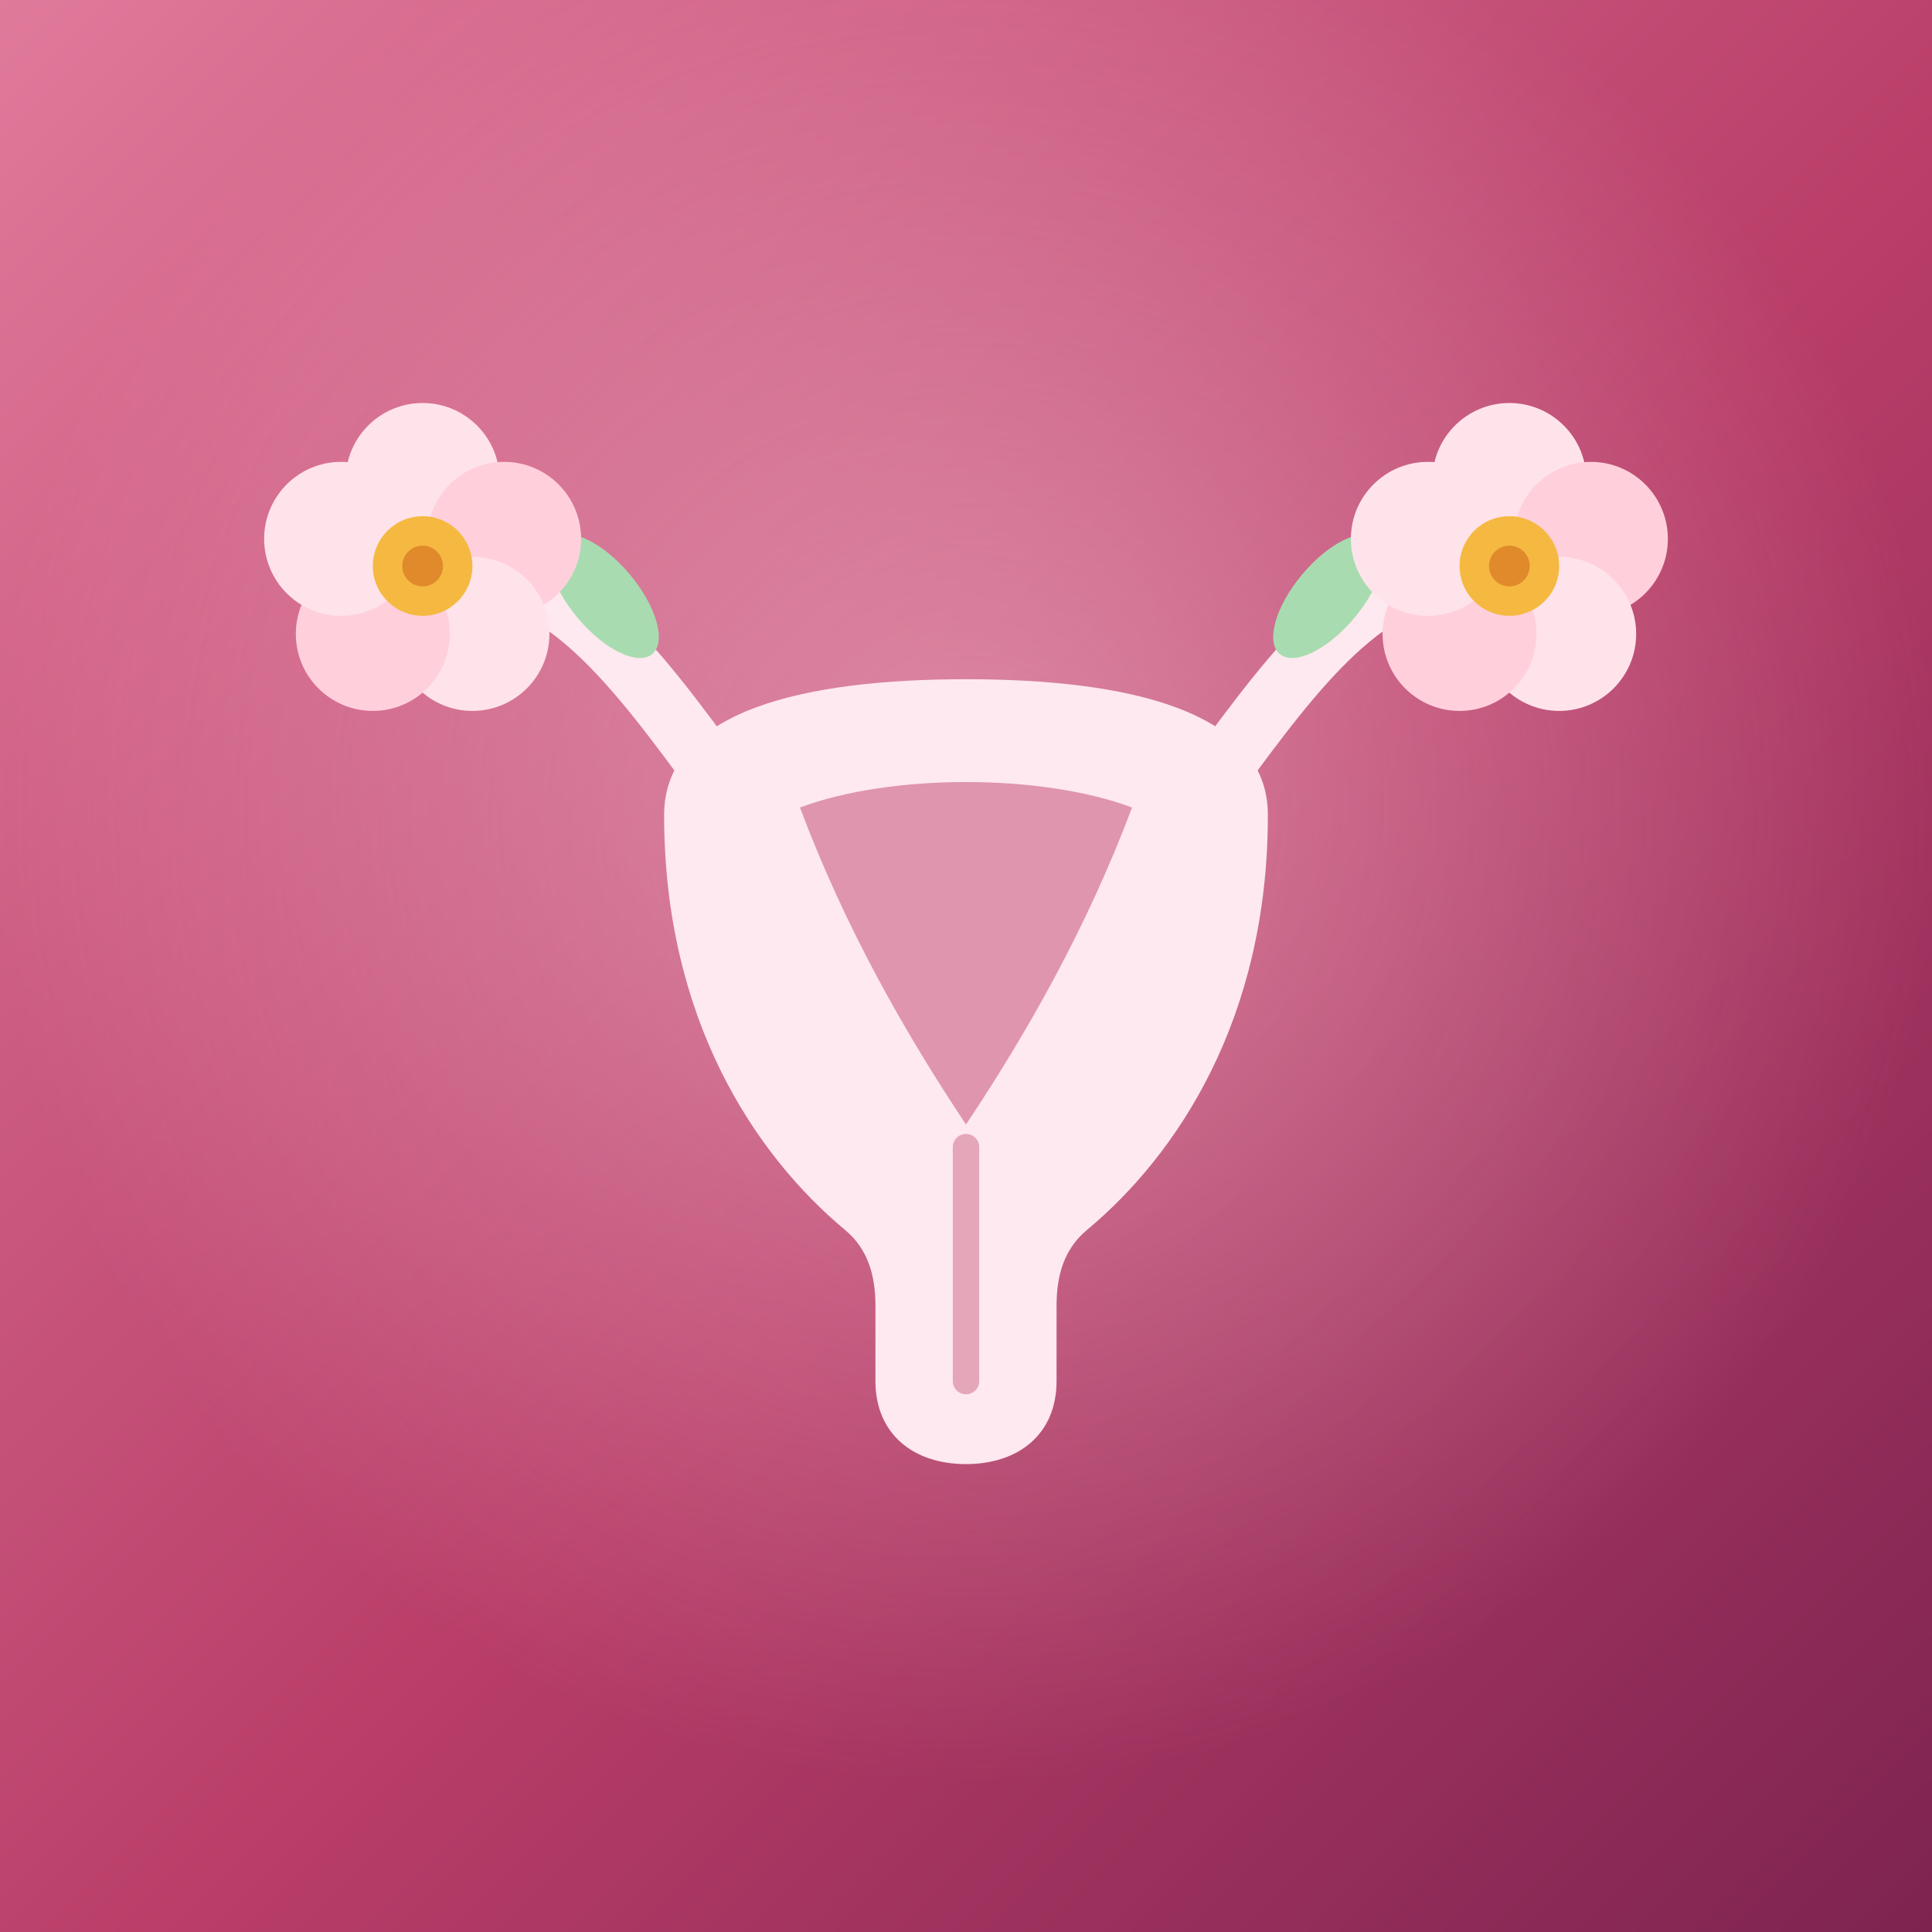
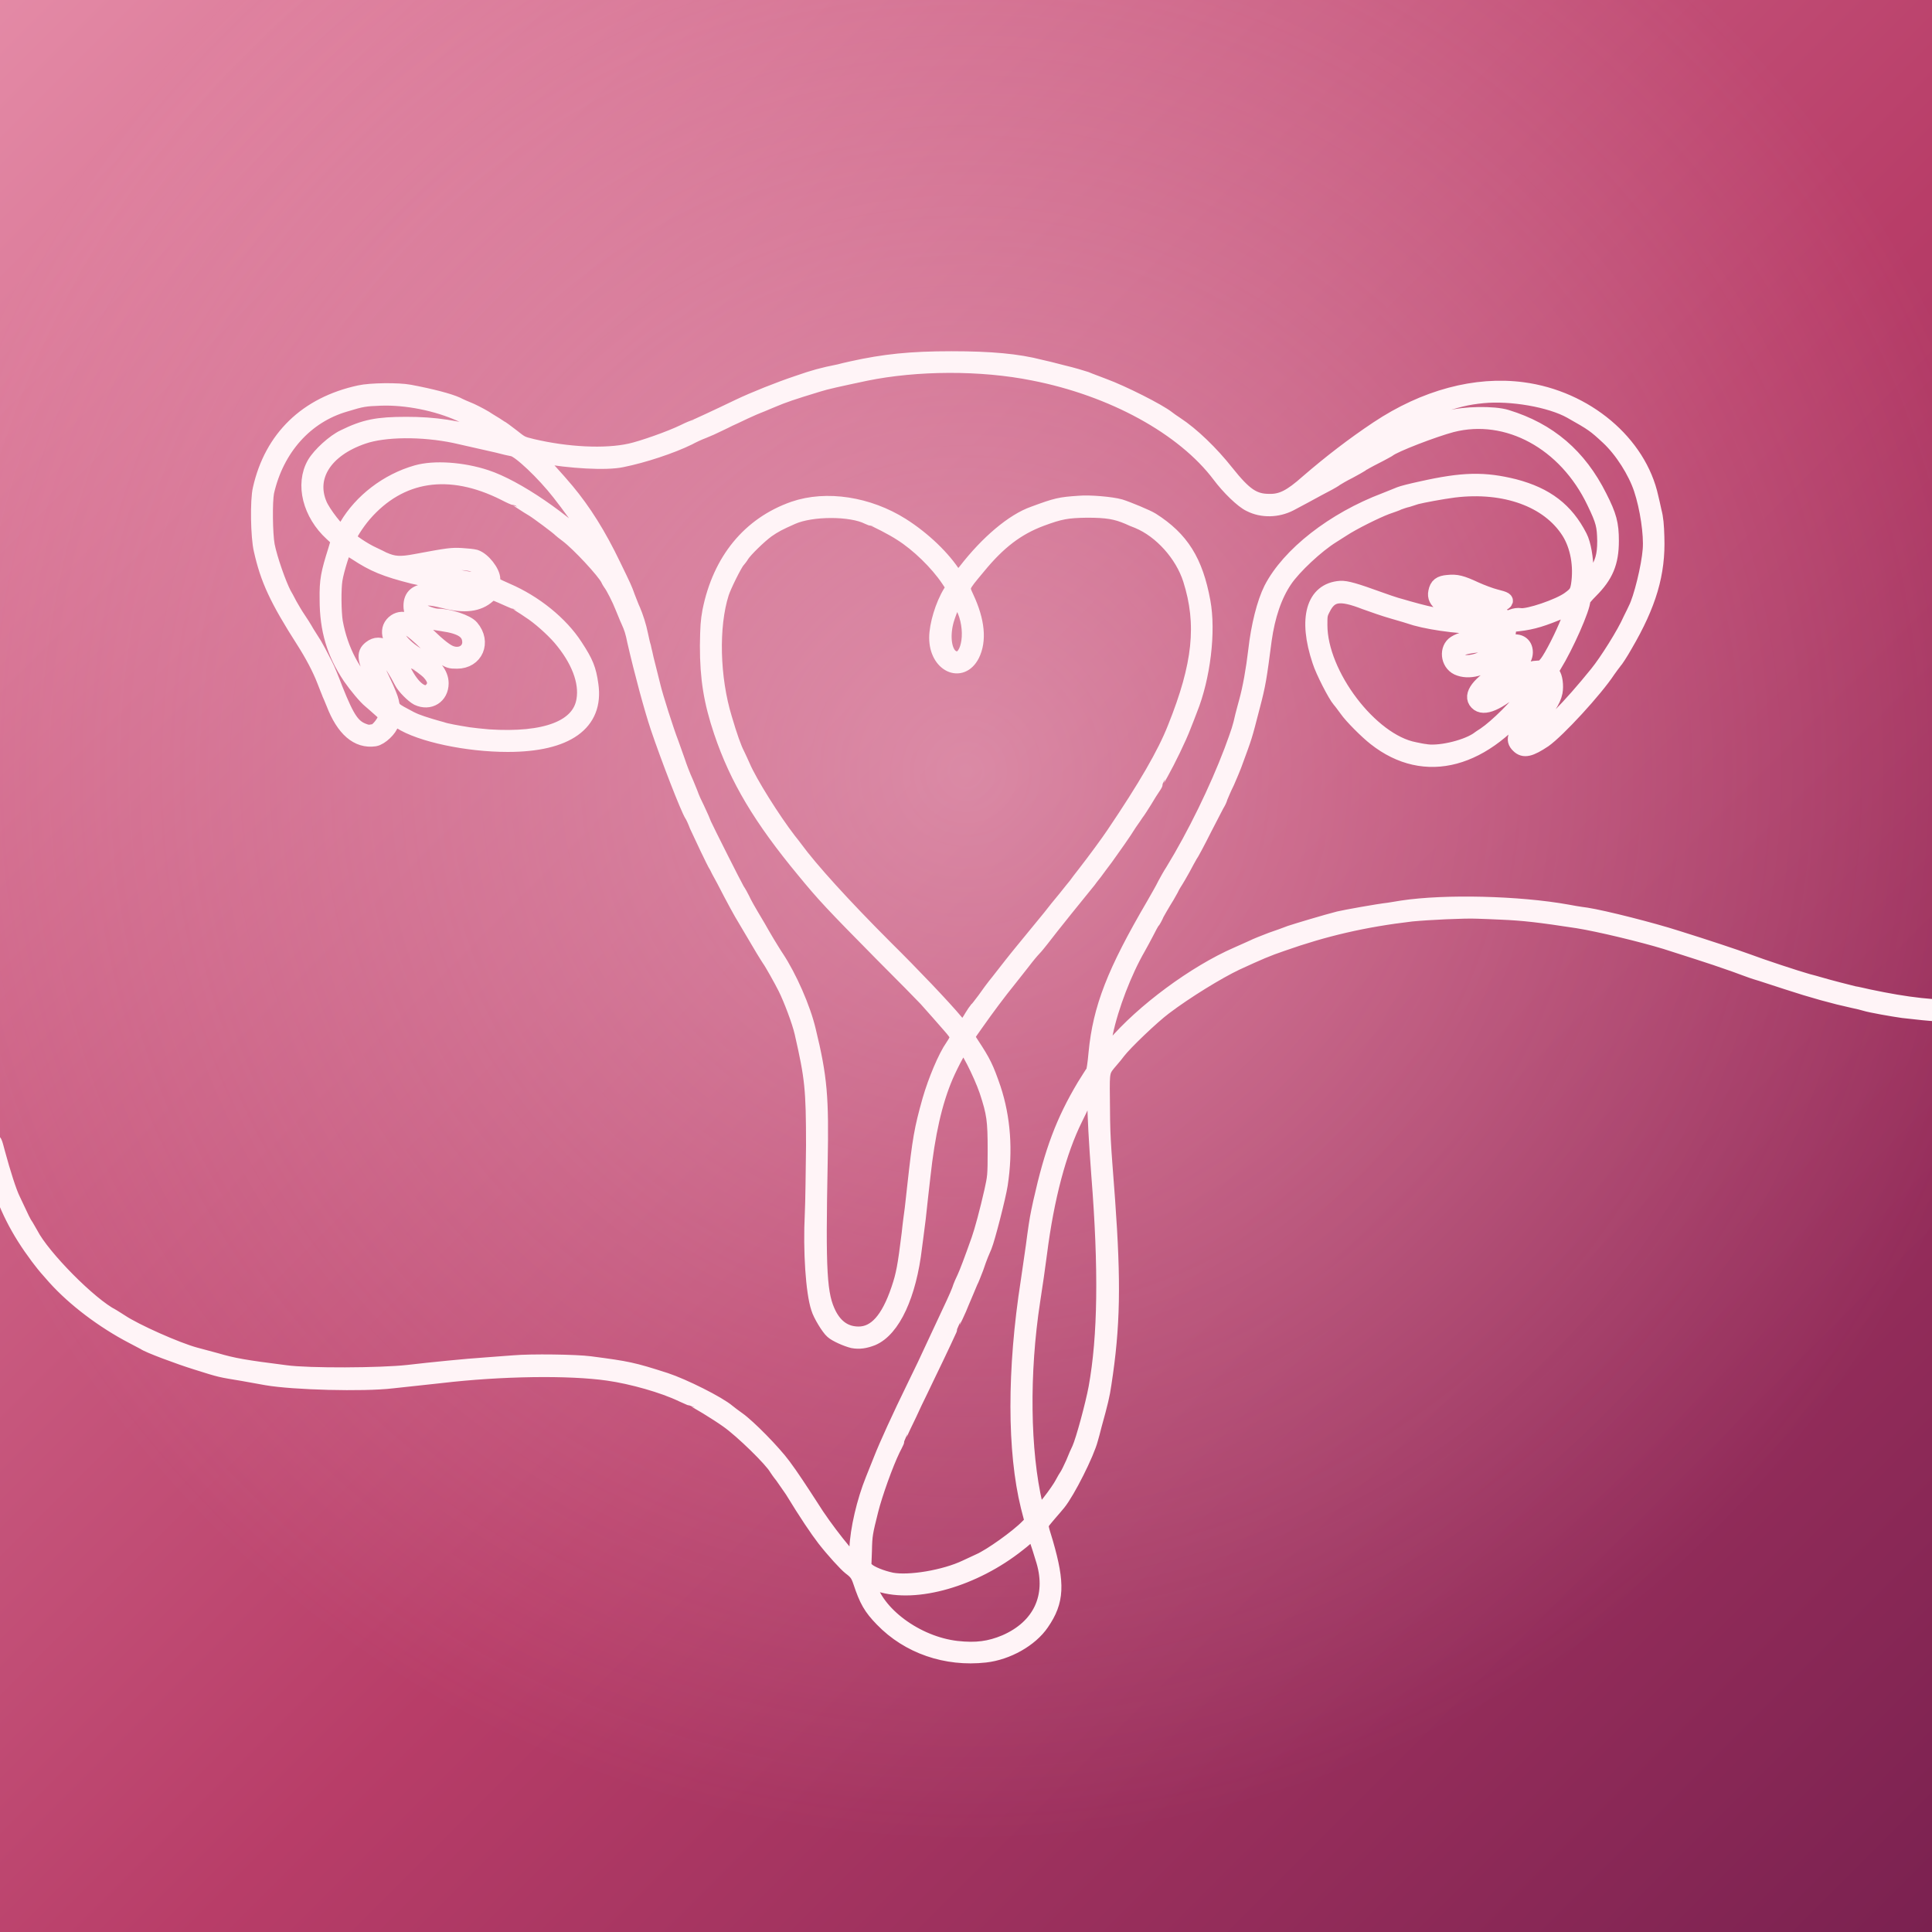
<svg xmlns="http://www.w3.org/2000/svg" viewBox="0 0 512 512">
  <defs>
    <linearGradient id="bg" x1="0" y1="0" x2="1" y2="1">
-       <stop offset="0" stop-color="#e07a9b" />
+       <stop offset="0" stop-color="#e48aa6" />
      <stop offset=".55" stop-color="#b83d68" />
-       <stop offset="1" stop-color="#7d2350" />
+       <stop offset="1" stop-color="#7a2150" />
    </linearGradient>
-     <radialGradient id="glow" cx=".5" cy=".42" r=".5">
-       <stop offset="0" stop-color="#ffd6e2" stop-opacity=".45" />
-       <stop offset="1" stop-color="#ffd6e2" stop-opacity="0" />
+     <radialGradient id="glow" cx=".5" cy=".4" r=".55">
+       <stop offset="0" stop-color="#ffe0ea" stop-opacity=".42" />
+       <stop offset="1" stop-color="#ffe0ea" stop-opacity="0" />
    </radialGradient>
-     <g id="flower">
-       <circle cx="0" cy="-19" r="17" fill="#ffe3ea" />
-       <circle cx="18" cy="-6" r="17" fill="#ffd0dc" />
-       <circle cx="11" cy="15" r="17" fill="#ffe3ea" />
-       <circle cx="-11" cy="15" r="17" fill="#ffd0dc" />
-       <circle cx="-18" cy="-6" r="17" fill="#ffe3ea" />
-       <circle r="11" fill="#f5b942" />
-       <circle r="4.5" fill="#e08a2c" />
-     </g>
  </defs>
  <rect width="512" height="512" fill="url(#bg)" />
  <rect width="512" height="512" fill="url(#glow)" />
  <g id="art">
-     <g fill="none" stroke="#fde9ef" stroke-width="16" stroke-linecap="round">
-       <path d="M190 206 C168 176 150 152 122 150" />
-       <path d="M322 206 C344 176 362 152 390 150" />
-     </g>
-     <g fill="#a8dcb0">
-       <ellipse cx="160" cy="158" rx="9" ry="20" transform="rotate(-40 160 158)" />
-       <ellipse cx="352" cy="158" rx="9" ry="20" transform="rotate(40 352 158)" />
-     </g>
-     <path d="M176 216 C176 188 214 180 256 180 C298 180 336 188 336 216 C336 270 312 306 288 326 C282 331 280 338 280 346 L280 366 C280 380 270 388 256 388 C242 388 232 380 232 366 L232 346 C232 338 230 331 224 326 C200 306 176 270 176 216Z" fill="#fde9ef" />
-     <path d="M212 214 C236 205 276 205 300 214 C288 246 272 274 256 298 C240 274 224 246 212 214Z" fill="#c2416b" opacity=".5" />
-     <path d="M256 304 L256 366" stroke="#c2416b" stroke-opacity=".4" stroke-width="7" stroke-linecap="round" />
-     <g transform="translate(112 150) scale(1.2)">
-       <use href="#flower" />
-     </g>
-     <g transform="translate(400 150) scale(1.2)">
-       <use href="#flower" />
+     <g transform="translate(256 262) scale(0.82) translate(-326 -214)">
+       <path fill="#fff4f7" stroke="#fff4f7" stroke-width="5" stroke-linejoin="round" fill-rule="evenodd" d="M332.2 429.3C339.3 428.5 346.8 424.3 350.4 419.0C355.3 411.9 355.5 406.4 351.7 393.2C349.7 386.5 349.5 387.7 352.9 383.6C353.9 382.5 355.2 380.9 355.8 380.2C358.8 376.5 365.0 364.2 366.2 359.5C366.4 358.8 367.0 356.7 367.4 355.0C369.4 347.8 370.0 345.3 370.5 341.8C373.4 323.0 373.6 309.1 371.7 282.5C370.9 271.6 370.6 268.5 370.3 263.0C370.1 259.8 370.0 253.6 370.0 249.2C369.9 240.3 369.9 240.5 372.9 237.0C373.6 236.2 374.6 235.0 375.1 234.3C377.2 231.5 386.2 222.9 390.1 220.0C397.1 214.7 407.4 208.4 413.3 205.6C420.7 202.2 423.2 201.1 428.2 199.4C441.8 194.6 454.6 191.6 470.0 189.8C475.1 189.3 487.2 188.7 491.2 188.9C492.6 188.9 496.1 189.1 498.8 189.2C506.1 189.5 511.3 190.1 523.7 192.0C530.6 193.1 544.7 196.5 552.2 198.8C562.6 202.1 564.3 202.7 568.3 204.0C573.0 205.6 576.7 206.9 578.2 207.5C578.7 207.7 580.9 208.5 583.0 209.1C585.1 209.8 588.9 211.0 591.3 211.8C599.5 214.5 606.8 216.5 612.8 217.8C614.3 218.1 615.9 218.5 616.5 218.7C618.4 219.3 625.9 220.6 628.8 221.0C639.1 222.2 641.6 222.3 650.6 222.3C666.4 222.3 673.9 221.3 688.5 216.9C697.3 214.3 710.8 207.3 718.1 201.5C724.4 196.5 731.9 189.2 735.0 185.0C741.7 175.8 745.9 168.4 749.3 159.2C751.1 154.5 751.2 153.5 749.9 153.7C749.4 153.8 749.0 154.3 748.6 155.4C748.3 156.3 747.7 157.7 747.4 158.4C747.0 159.2 746.3 161.0 745.7 162.5C740.2 176.3 728.4 191.4 715.7 200.6C696.9 214.1 676.6 220.3 650.8 220.3C638.7 220.3 630.5 219.4 617.7 216.7C615.9 216.3 613.8 215.8 613.0 215.7C611.3 215.3 604.7 213.6 602.0 212.8C601.0 212.5 599.2 212.0 598.0 211.7C594.7 210.8 582.6 206.8 578.7 205.3C574.6 203.8 565.0 200.6 555.7 197.7C547.6 195.1 532.2 191.2 526.5 190.3C524.1 190.0 521.3 189.5 520.3 189.3C504.8 186.5 480.9 185.9 467.0 188.0C465.8 188.2 463.9 188.5 462.7 188.7C459.1 189.1 448.6 191.0 446.5 191.5C442.2 192.6 432.9 195.4 430.8 196.1C429.5 196.6 426.8 197.6 424.7 198.3C422.6 199.1 419.8 200.2 418.4 200.9C417.0 201.5 414.9 202.5 413.7 203.0C400.1 208.9 383.2 221.4 373.8 232.5C372.0 234.6 370.5 236.3 370.4 236.3C370.1 236.3 370.6 230.4 371.0 228.3C372.8 219.7 377.1 208.5 381.6 200.7C382.3 199.5 383.5 197.2 384.3 195.7C385.1 194.1 385.9 192.6 386.2 192.3C386.4 192.1 387.1 190.9 387.6 189.7C388.2 188.6 389.2 186.9 389.8 185.9C390.4 185.0 391.5 183.1 392.2 181.8C392.8 180.5 393.6 179.3 393.8 179.0C394.0 178.7 395.0 177.0 396.0 175.2C397.0 173.3 398.0 171.5 398.3 171.0C398.7 170.5 400.8 166.6 403.0 162.2C405.3 157.8 407.2 154.0 407.4 153.8C407.5 153.6 407.9 152.9 408.1 152.1C408.4 151.4 409.3 149.2 410.3 147.2C411.2 145.2 412.2 142.7 412.6 141.7C416.3 131.6 415.8 133.2 418.5 122.8C420.4 115.6 420.7 113.6 422.3 101.3C423.4 93.5 425.6 86.9 429.0 81.9C431.9 77.6 439.3 70.7 444.3 67.6C444.8 67.3 446.2 66.4 447.6 65.5C451.1 63.2 458.4 59.6 461.8 58.3C463.5 57.7 465.3 57.1 465.8 56.8C466.4 56.6 467.7 56.1 468.7 55.9C469.7 55.6 470.9 55.2 471.5 55.0C473.4 54.5 479.8 53.3 483.7 52.8C500.1 50.8 514.3 55.9 520.9 66.3C523.8 70.9 525.0 77.4 524.0 83.7C523.6 85.9 523.2 86.5 521.0 88.1C517.8 90.5 507.5 94.0 505.1 93.5C504.4 93.4 503.4 93.5 502.4 93.9L500.8 94.5L499.0 93.3C496.7 91.8 494.9 91.2 489.7 90.3C483.8 89.3 482.2 88.8 481.0 87.7C479.8 86.5 479.8 85.7 481.1 85.0C482.2 84.4 485.2 84.9 488.3 86.4C493.9 89.0 494.8 89.3 497.1 89.5C498.7 89.7 499.3 89.6 499.8 89.2C500.8 88.5 500.3 88.2 497.1 87.4C495.5 87.0 492.6 85.9 490.6 85.0C486.1 82.9 484.5 82.5 481.7 82.8C479.3 83.0 478.3 83.7 477.9 85.8C477.2 88.9 480.5 91.1 487.7 92.2C494.3 93.2 496.8 94.0 496.0 94.8C495.8 95.0 494.0 95.0 489.3 94.7C481.4 94.3 477.0 93.5 469.2 91.3C467.9 90.9 466.0 90.4 465.0 90.1C464.0 89.8 461.6 89.0 459.7 88.3C451.7 85.4 448.9 84.6 447.0 84.7C438.4 85.3 435.8 94.4 440.4 108.1C441.4 111.3 445.4 119.1 446.8 120.7C447.2 121.1 448.2 122.5 449.1 123.7C450.6 125.9 455.6 130.9 458.3 133.0C474.4 145.7 493.7 140.5 509.4 119.3C512.9 114.5 513.3 114.0 513.9 114.2C514.3 114.4 514.4 114.8 514.3 116.7C514.1 119.6 512.9 121.6 508.5 126.2C503.4 131.6 502.6 133.5 504.6 135.4C506.3 137.1 508.3 136.6 512.8 133.6C517.2 130.5 529.3 117.4 533.5 111.0C534.2 110.0 535.1 108.8 535.5 108.3C535.9 107.9 537.5 105.5 538.9 103.0C546.7 89.7 549.6 79.7 549.2 68.1C549.1 64.3 548.9 61.9 548.3 59.7C547.9 57.9 547.5 56.0 547.3 55.3C543.5 37.7 526.3 23.2 505.9 20.5C490.8 18.5 474.3 22.9 459.0 33.1C451.2 38.3 443.8 44.0 436.5 50.3C431.0 55.2 428.0 56.7 424.0 56.6C418.9 56.6 416.0 54.6 410.1 47.2C405.2 41.0 399.0 35.0 393.8 31.6C392.9 31.0 391.7 30.2 391.1 29.7C388.2 27.4 376.5 21.5 370.5 19.3C368.5 18.5 365.9 17.6 364.8 17.1C363.6 16.7 360.3 15.7 357.3 15.0C354.3 14.2 351.0 13.4 350.0 13.2C342.7 11.3 334.0 10.5 321.3 10.5C308.1 10.5 299.6 11.4 289.2 13.7C287.5 14.1 285.6 14.5 285.0 14.7C279.5 15.8 277.0 16.5 271.8 18.3C265.8 20.3 257.5 23.6 252.5 26.0C246.5 28.9 238.3 32.7 238.1 32.7C238.0 32.7 236.5 33.3 234.9 34.1C230.4 36.3 221.2 39.5 217.5 40.3C209.4 42.1 197.1 41.5 185.7 38.8C182.4 38.0 182.2 37.9 179.2 35.5C177.5 34.2 175.8 32.9 175.3 32.7C174.9 32.4 173.3 31.4 171.8 30.5C170.4 29.5 167.7 28.1 166.0 27.3C164.3 26.6 162.2 25.7 161.5 25.3C158.9 24.1 153.1 22.6 146.2 21.3C142.6 20.6 133.5 20.7 130.0 21.5C112.9 25.2 101.7 36.1 98.0 52.5C97.1 56.1 97.3 68.1 98.3 72.2C100.4 81.6 103.3 88.0 112.0 101.6C114.8 106.0 117.2 110.5 118.7 114.4C119.4 116.3 120.2 118.1 120.3 118.5C120.5 118.9 121.1 120.3 121.7 121.8C124.9 130.1 129.4 134.0 134.9 133.2C136.8 132.9 139.8 130.0 140.2 128.2C140.5 126.3 141.0 126.2 143.2 127.6C149.7 131.8 164.8 135.0 177.9 135.0C196.9 135.0 206.5 128.2 204.7 115.8C204.0 110.8 203.1 108.6 199.7 103.4C195.0 96.1 186.6 89.3 177.5 85.4C173.2 83.5 173.0 83.4 173.0 81.7C173.0 79.4 169.9 75.4 167.4 74.6C166.7 74.4 164.7 74.2 163.0 74.1C159.8 73.9 158.5 74.1 148.3 76.0C143.1 77.0 141.0 76.8 137.8 75.4C137.5 75.2 135.9 74.5 134.3 73.7C131.4 72.4 126.8 69.3 126.5 68.5C126.2 67.9 129.0 63.5 131.4 60.7C143.0 47.3 159.0 44.8 176.9 53.8C178.6 54.7 180.0 55.3 180.2 55.3C180.3 55.3 181.4 56.0 182.6 56.8C183.8 57.6 185.4 58.6 186.1 59.0C187.6 59.9 194.3 64.9 194.8 65.5C195.0 65.7 196.1 66.6 197.2 67.4C200.9 70.2 209.1 79.0 210.4 81.6C210.6 82.1 211.0 82.7 211.2 83.0C212.0 84.0 214.1 88.1 215.1 90.7C215.8 92.3 216.5 94.2 216.9 95.0C218.0 97.4 218.4 98.7 219.0 101.7C221.3 111.7 224.4 123.2 226.5 129.5C229.8 139.3 236.2 155.8 237.5 157.8C237.8 158.2 238.5 159.7 239.1 161.3C240.3 163.9 244.7 173.3 245.4 174.3C245.5 174.6 246.6 176.6 247.8 178.8C251.2 185.4 253.4 189.4 254.7 191.5C255.9 193.5 257.9 196.9 260.5 201.3C261.2 202.5 262.2 204.0 262.5 204.5C263.2 205.4 266.4 211.1 267.7 213.7C269.5 217.3 272.3 224.7 273.1 228.3C276.4 242.8 276.8 246.3 276.8 264.8C276.7 272.9 276.6 282.8 276.4 286.9C275.8 298.7 276.7 312.1 278.4 317.2C279.0 319.3 281.7 323.7 282.9 324.7C284.0 325.7 287.4 327.2 289.4 327.7C291.5 328.1 293.4 327.8 295.7 326.9C302.3 324.1 307.5 313.0 309.3 297.5C309.5 296.2 310.0 292.0 310.5 288.2C310.9 284.3 311.6 278.2 312.0 274.7C313.5 260.9 315.8 250.6 319.4 242.2C321.4 237.6 324.5 232.0 325.0 232.0C326.1 232.0 330.8 241.2 332.8 247.0C335.2 254.3 335.5 256.5 335.5 266.3C335.5 274.6 335.4 274.9 334.4 279.5C332.9 286.1 331.2 292.4 330.2 295.2C327.8 302.0 326.3 305.9 325.6 307.4C325.1 308.4 324.3 310.2 323.9 311.5C323.0 313.8 322.2 315.5 316.8 327.0C313.2 334.8 311.9 337.5 309.3 342.8C304.7 352.2 300.4 361.6 298.6 366.2C297.9 368.0 296.7 370.9 296.0 372.7C293.2 379.6 291.0 388.9 290.8 395.2C290.7 397.7 290.5 399.7 290.3 399.7C289.1 399.7 280.2 388.5 275.9 381.5C272.6 376.4 269.4 371.5 267.0 368.3C263.7 363.8 255.5 355.5 252.2 353.2C250.9 352.3 249.5 351.2 249.0 350.8C246.0 348.2 234.6 342.5 228.8 340.6C218.2 337.2 216.7 336.9 204.5 335.3C199.9 334.7 185.5 334.5 179.8 335.0C177.1 335.2 172.9 335.5 170.5 335.7C164.5 336.1 153.4 337.2 145.7 338.1C136.7 339.1 113.5 339.2 106.2 338.2C92.8 336.5 89.3 335.9 83.5 334.2C81.3 333.6 78.3 332.8 76.8 332.4C70.9 330.8 57.4 324.8 52.8 321.7C51.9 321.1 50.7 320.4 50.1 320.0C42.8 316.3 27.5 300.8 23.7 293.4C23.3 292.7 22.6 291.5 22.2 290.8C21.4 289.7 20.9 288.6 17.9 282.2C16.7 279.8 14.7 273.5 13.0 267.2C11.9 263.1 12.0 263.2 11.0 263.5C9.9 263.9 10.2 266.0 12.6 274.0C15.8 284.4 19.6 292.0 26.1 300.7C27.4 302.4 28.6 303.9 28.7 304.0C28.8 304.1 30.1 305.6 31.6 307.3C38.0 314.4 47.3 321.4 56.7 326.3C58.6 327.3 60.3 328.2 60.5 328.3C61.6 329.2 71.8 333.0 77.3 334.7C85.5 337.3 85.0 337.1 92.2 338.3C95.5 338.9 99.0 339.5 100.0 339.7C108.7 341.2 131.1 341.8 140.5 340.7C146.4 340.1 153.1 339.3 156.2 339.0C175.8 336.7 197.7 336.4 210.3 338.2C218.1 339.3 228.3 342.2 234.3 345.1C236.2 345.9 237.8 346.7 237.9 346.7C238.4 346.7 245.5 351.0 249.0 353.5C253.7 356.8 263.3 366.2 264.8 368.9C265.0 369.2 265.8 370.4 266.7 371.5C267.5 372.6 268.9 374.7 269.9 376.1C274.6 383.8 278.0 388.8 280.3 391.8C283.1 395.4 287.3 400.0 288.6 401.0C290.6 402.5 291.2 403.3 292.0 405.7C294.0 411.7 295.3 414.0 299.0 417.8C307.4 426.5 319.6 430.7 332.2 429.3ZM323.0 427.3C309.9 425.8 296.7 416.0 294.4 406.1C294.2 405.1 294.1 405.1 298.0 406.4C309.8 410.2 328.6 404.8 342.8 393.5C344.5 392.2 346.2 390.7 346.6 390.2C347.1 389.7 347.6 389.3 347.8 389.3C348.1 389.3 349.3 392.7 351.2 399.0C354.6 410.6 350.0 420.4 338.7 425.3C333.7 427.4 329.3 428.0 323.0 427.3ZM301.9 405.2C298.6 404.5 295.2 403.1 294.0 402.0L292.9 401.0L293.1 395.7C293.2 390.5 293.4 389.7 295.2 382.5C296.5 377.3 300.0 367.5 302.3 362.8C303.3 360.9 304.0 359.3 304.0 359.2C304.0 359.1 304.8 357.3 305.8 355.2C306.8 353.2 308.4 349.8 309.3 347.8C310.3 345.8 312.1 342.0 313.4 339.3C317.3 331.3 321.3 322.7 321.3 322.5C321.3 322.4 321.9 321.2 322.6 319.8C323.3 318.3 324.2 316.3 324.6 315.2C325.6 312.9 326.5 310.7 327.3 308.8C327.7 308.1 328.5 306.0 329.2 304.2C330.4 300.6 331.2 298.8 331.9 297.2C332.9 294.8 336.4 281.2 337.0 277.3C338.7 266.3 337.9 255.8 334.8 246.4C332.5 239.7 331.6 237.8 327.7 231.9C326.0 229.2 325.9 229.9 329.2 225.2C332.8 220.1 336.2 215.5 340.4 210.3C341.4 209.1 343.2 206.7 344.5 205.1C345.7 203.5 347.3 201.6 347.9 201.0C348.5 200.4 349.6 199.0 350.4 198.0C352.8 194.8 364.0 180.9 365.6 179.0C365.8 178.7 366.7 177.5 367.6 176.4C368.5 175.2 370.0 173.1 371.1 171.7C373.4 168.5 377.1 163.3 378.8 160.5C379.6 159.4 380.6 157.9 381.0 157.3C381.5 156.7 382.7 154.8 383.7 153.2C384.7 151.5 385.9 149.6 386.4 148.9C386.9 148.2 387.3 147.4 387.3 147.3C387.3 147.2 388.1 145.8 389.0 144.2C391.2 140.3 394.8 132.9 396.2 129.2C396.9 127.5 397.8 125.1 398.3 123.8C402.5 113.4 404.3 98.6 402.5 88.9C400.1 75.9 395.6 68.7 386.0 62.6C384.6 61.7 378.1 59.0 375.8 58.3C373.0 57.5 365.9 56.9 362.6 57.2C356.4 57.6 355.2 57.9 347.9 60.6C341.3 62.9 333.0 69.9 325.9 79.1C324.6 80.7 323.5 82.0 323.3 82.0C323.2 82.0 322.7 81.4 322.2 80.6C318.7 75.0 312.3 68.8 305.2 64.3C294.4 57.5 280.9 55.4 270.4 59.0C256.1 64.0 246.6 75.6 243.3 92.0C242.7 95.3 242.6 96.9 242.5 103.2C242.5 113.7 243.7 121.2 247.0 131.0C252.1 146.1 259.7 158.9 273.7 175.8C280.1 183.6 282.8 186.5 298.8 202.7C305.6 209.5 312.1 216.1 313.2 217.3C315.7 220.1 318.8 223.6 320.7 225.8C323.8 229.3 323.8 229.7 321.8 232.7C319.4 236.1 316.2 243.8 314.4 250.0C311.7 259.6 311.2 262.6 309.5 277.9C309.2 280.4 308.9 283.6 308.7 285.1C308.5 286.6 308.0 290.2 307.7 293.2C306.4 303.7 305.9 306.5 304.3 311.2C301.0 321.0 296.8 325.7 291.3 325.7C287.1 325.7 283.9 323.6 281.7 319.4C278.5 313.1 278.1 305.9 278.8 270.0C279.2 249.1 278.7 242.8 275.0 227.6C273.3 220.3 268.8 210.2 264.7 204.0C264.0 203.0 262.7 200.8 261.7 199.2C260.7 197.5 259.4 195.3 258.8 194.2C255.1 188.0 254.4 186.7 253.7 185.2C253.2 184.2 252.5 182.9 252.0 182.2C251.0 180.5 242.0 162.6 241.3 161.0C241.1 160.4 240.1 158.1 239.1 156.0C238.1 154.0 237.3 152.2 237.3 152.1C237.3 152.0 236.5 150.0 235.5 147.6C234.4 145.2 233.2 142.0 232.8 140.7C232.3 139.3 231.4 136.7 230.7 134.8C229.1 130.7 225.6 119.7 224.8 116.3C224.5 115.0 223.8 112.3 223.3 110.3C222.8 108.4 222.3 106.3 222.2 105.7C222.0 105.0 221.8 104.0 221.7 103.5C221.5 103.0 221.1 101.3 220.8 99.8C220.2 96.8 219.2 93.8 218.3 91.7C217.9 90.9 217.2 89.0 216.6 87.5C215.6 84.7 215.4 84.3 212.0 77.3C207.2 67.3 202.4 59.7 196.9 53.1C193.8 49.4 188.9 44.0 187.8 43.2C187.2 42.7 186.7 42.1 186.7 41.8C186.7 41.2 186.5 41.3 188.7 41.7C198.0 43.4 209.8 44.1 214.8 43.0C221.8 41.6 230.8 38.6 236.3 35.9C237.6 35.2 239.7 34.2 241.1 33.7C242.4 33.2 244.6 32.2 246.0 31.5C247.4 30.8 249.0 30.1 249.5 29.8C250.0 29.6 252.3 28.5 254.4 27.5C256.6 26.5 258.4 25.7 258.5 25.7C258.6 25.7 260.7 24.8 263.1 23.8C267.1 22.1 269.8 21.2 278.0 18.7C280.8 17.8 284.6 17.0 293.5 15.1C310.1 11.7 330.9 11.6 347.8 15.0C373.4 20.0 396.4 32.6 408.0 48.0C410.9 51.9 415.4 56.3 417.8 57.4C421.7 59.4 426.6 59.3 430.7 57.2C433.5 55.7 437.3 53.7 439.8 52.3C440.9 51.7 442.4 50.9 443.2 50.5C443.9 50.1 445.0 49.5 445.5 49.1C446.1 48.7 448.0 47.6 449.8 46.7C451.7 45.7 453.4 44.7 453.7 44.5C453.9 44.3 456.0 43.1 458.2 42.0C460.4 40.9 462.3 39.8 462.5 39.7C464.2 38.2 477.3 33.2 483.0 31.7C501.0 27.1 519.9 37.4 529.1 56.7C532.1 62.9 532.4 64.4 532.5 69.3C532.5 74.0 531.8 76.5 529.4 80.1C526.7 84.4 526.3 84.3 526.3 79.2C526.3 75.0 525.5 70.3 524.3 68.0C519.9 59.4 513.5 54.5 503.2 51.8C493.5 49.4 486.7 49.5 473.3 52.5C470.0 53.2 466.9 54.0 466.2 54.3C465.8 54.5 463.7 55.3 461.5 56.2C444.8 62.5 430.4 73.8 424.7 84.9C422.5 89.3 420.6 96.8 419.7 104.8C419.0 110.8 417.9 117.0 416.7 121.3C416.3 122.7 415.8 124.7 415.5 125.8C414.6 129.8 414.3 130.7 411.9 137.2C407.2 149.6 400.0 164.4 392.9 176.0C392.1 177.2 391.0 179.2 390.3 180.5C389.7 181.8 388.0 184.7 386.7 187.0C374.0 208.7 369.5 220.3 368.1 234.8C367.8 238.3 367.4 240.7 367.2 241.0C366.9 241.3 365.7 243.3 364.3 245.5C357.5 256.9 353.9 266.5 350.2 283.0C349.2 287.6 349.0 288.7 348.3 293.7C347.7 298.5 347.2 301.4 346.2 308.5C341.7 337.3 341.8 363.6 346.2 381.4L347.5 386.4L346.0 387.9C342.7 391.3 334.0 397.5 330.3 399.1C329.7 399.4 327.7 400.3 326.0 401.1C319.1 404.4 307.5 406.3 301.9 405.2ZM348.3 380.9C344.2 363.4 343.9 338.2 347.5 314.8C348.4 309.0 349.0 304.8 349.7 299.5C352.0 281.4 356.0 266.5 361.2 256.0C362.2 253.9 363.2 252.0 363.3 251.6C363.9 250.2 366.8 245.6 367.3 245.4C367.6 245.3 367.7 246.4 367.7 250.1C367.7 254.5 368.2 263.8 369.0 274.3C371.4 304.6 371.1 326.5 368.1 343.0C367.1 348.4 364.0 359.9 362.7 362.8C362.3 363.6 361.4 365.6 360.7 367.4C359.9 369.2 359.0 371.0 358.7 371.4C358.4 371.8 357.8 372.9 357.3 373.8C355.9 376.6 350.1 384.0 349.4 384.0C349.2 384.0 348.7 382.6 348.3 380.9ZM322.7 224.8C318.7 220.0 308.8 209.6 299.8 200.7C286.4 187.3 275.6 175.4 270.8 168.8C270.2 168.0 269.2 166.7 268.7 166.1C263.6 159.5 256.0 147.4 253.8 142.2C253.3 141.1 252.5 139.3 252.0 138.3C251.0 136.4 249.6 132.5 247.9 126.7C243.9 113.6 243.5 96.9 246.9 86.2C247.6 83.9 251.2 76.7 252.1 75.7C252.5 75.2 253.2 74.4 253.5 73.8C254.6 72.1 259.1 67.7 261.7 65.8C264.0 64.2 265.5 63.4 269.8 61.5C276.1 58.7 288.9 58.7 294.4 61.5C295.0 61.8 295.6 62.0 295.8 62.0C296.4 62.0 302.6 65.2 305.0 66.8C310.6 70.3 316.8 76.4 320.3 81.6C321.0 82.6 321.6 83.6 321.8 83.8C322.0 84.1 321.8 84.8 321.1 85.9C318.5 90.1 316.6 96.6 316.6 100.6C316.6 109.2 324.4 112.9 327.9 106.1C330.2 101.5 329.6 95.2 326.1 87.7C324.4 84.0 324.3 84.3 329.8 77.7C336.5 69.5 342.5 65.0 350.2 62.1C356.4 59.8 358.6 59.4 365.1 59.3C371.6 59.3 374.5 59.8 378.5 61.5C379.1 61.8 380.5 62.4 381.6 62.8C389.1 65.9 396.0 73.6 398.6 81.7C403.2 96.2 401.8 109.4 393.6 129.8C390.3 138.2 384.0 149.0 373.8 164.1C372.0 166.8 367.8 172.5 364.7 176.5C363.3 178.3 361.9 180.1 361.5 180.7C361.1 181.2 359.6 183.0 358.2 184.8C356.7 186.6 354.4 189.4 353.2 191.0C351.0 193.7 347.4 198.1 344.1 202.1C343.3 203.1 341.8 204.9 340.8 206.2C339.8 207.5 337.9 209.9 336.5 211.7C335.1 213.4 333.1 216.1 332.0 217.7C330.8 219.2 329.8 220.7 329.5 220.8C329.3 221.0 328.6 222.1 327.9 223.2C327.3 224.3 326.3 225.7 325.8 226.3L324.8 227.4L322.7 224.8ZM474.2 137.4C473.8 137.4 472.3 137.1 470.9 136.8C456.7 134.1 440.3 112.5 440.3 96.5C440.3 93.4 440.3 93.0 441.3 91.1C443.7 86.3 446.8 85.8 455.0 89.0C457.5 89.9 461.5 91.3 464.0 92.0C466.5 92.7 469.8 93.7 471.3 94.2C477.4 95.9 488.1 97.2 495.2 96.9L498.8 96.8L498.9 97.7C499.1 99.4 495.8 100.7 491.1 100.7C488.6 100.7 485.8 101.3 484.1 102.4C481.4 104.1 481.8 108.7 484.9 110.2C488.4 111.8 493.2 110.6 498.4 106.7C500.7 105.0 502.1 104.3 503.3 104.3C506.3 104.3 503.6 108.6 499.0 111.2C491.9 115.3 488.9 119.2 491.2 121.5C493.3 123.7 497.9 121.7 505.0 115.5C507.1 113.7 509.0 112.7 510.2 112.7C511.3 112.7 511.2 113.1 509.6 115.3C508.8 116.3 507.8 117.7 507.4 118.3C504.5 122.5 497.7 129.3 493.7 132.0C493.0 132.4 491.9 133.2 491.2 133.7C487.0 136.4 478.3 138.3 474.2 137.4ZM506.1 133.5C505.8 132.3 506.6 131.1 509.8 128.0C513.5 124.4 515.8 120.8 516.3 118.2C516.7 116.1 516.3 113.2 515.5 112.3C514.8 111.6 514.9 111.3 516.0 109.5C519.9 103.2 525.3 91.0 525.3 88.4C525.3 88.1 526.5 86.7 527.8 85.4C532.7 80.5 534.5 76.3 534.5 69.3C534.5 63.8 533.8 61.2 530.7 55.1C524.1 41.9 514.4 33.6 500.7 29.4C496.6 28.1 486.8 28.3 482.0 29.7C470.6 32.9 466.9 34.6 450.0 44.0C448.3 45.0 446.2 46.2 445.3 46.7C444.4 47.3 443.8 47.5 443.7 47.3C443.7 47.1 443.7 46.9 443.7 46.9C444.1 46.5 451.7 40.9 453.5 39.6C454.7 38.7 456.2 37.7 456.8 37.4C457.5 37.1 458.0 36.8 458.0 36.6C458.0 36.5 459.2 35.7 460.6 34.8C462.0 33.9 463.9 32.7 464.9 32.1C467.1 30.7 475.6 26.6 478.2 25.8C484.7 23.6 487.9 22.8 493.0 22.3C502.1 21.4 514.9 23.6 521.5 27.3C528.6 31.3 529.3 31.8 533.6 35.8C538.1 40.0 542.4 46.8 544.3 52.5C546.3 58.5 547.6 67.2 547.2 72.1C546.8 77.6 544.2 88.1 542.5 91.3C542.3 91.8 541.5 93.4 540.8 94.8C538.9 99.2 533.1 108.4 530.0 112.2C521.1 123.2 513.6 130.8 509.1 133.3C507.0 134.5 506.4 134.6 506.1 133.5ZM171.7 132.7C169.4 132.5 166.5 132.2 165.2 132.0C161.4 131.4 157.6 130.7 156.7 130.3C156.2 130.2 154.5 129.7 152.8 129.2C148.6 127.9 147.5 127.5 144.1 125.6C140.9 123.9 140.6 123.5 140.2 121.1C140.1 120.5 139.0 117.7 137.7 115.0C134.1 107.4 133.8 106.0 135.2 105.5C137.2 104.7 140.2 108.0 143.7 114.8C144.5 116.4 147.3 119.2 148.8 120.0C152.6 121.8 156.3 119.5 156.3 115.3C156.3 112.3 153.9 109.2 149.4 106.7C143.5 103.4 140.3 98.8 142.8 97.1C144.4 96.1 146.7 97.5 151.7 102.4C153.0 103.7 155.3 105.6 156.6 106.5C159.0 108.0 159.2 108.1 161.5 108.1C167.5 108.1 170.1 102.0 166.1 97.3C164.7 95.6 158.9 93.7 155.3 93.7C153.8 93.7 150.7 92.6 149.5 91.6C148.4 90.7 148.4 89.8 149.6 88.6C150.9 87.4 152.7 87.4 157.4 88.6C164.0 90.3 168.4 89.7 171.5 86.9C172.5 86.0 172.9 85.8 173.5 86.0C174.8 86.5 176.8 87.4 178.6 88.2C179.6 88.6 180.4 89.0 180.5 89.0C180.6 89.0 181.3 89.4 182.1 90.0C182.9 90.5 184.2 91.3 185.0 91.9C187.9 93.7 192.4 97.7 194.9 100.6C200.8 107.5 203.6 114.7 202.6 120.7C201.2 129.7 190.2 133.9 171.7 132.7ZM131.9 131.0C127.8 129.7 126.1 127.2 122.1 117.2C120.9 114.0 119.5 110.6 118.9 109.5C117.3 106.3 116.0 103.9 115.4 102.9C115.1 102.4 114.0 100.7 113.0 99.1C112.1 97.5 110.7 95.3 110.0 94.3C109.3 93.3 108.2 91.4 107.4 90.0C106.7 88.6 105.8 87.0 105.5 86.5C103.8 83.2 101.0 75.3 100.1 70.8C99.4 67.0 99.3 56.5 99.9 53.5C103.1 39.4 112.5 28.8 125.3 25.1C130.8 23.4 131.7 23.3 136.8 23.1C145.2 22.8 155.0 24.8 162.6 28.2C168.2 30.7 169.3 31.3 174.2 34.6C176.7 36.2 176.4 36.8 173.4 36.0C161.0 32.7 154.3 31.7 145.1 31.7C135.8 31.7 131.7 32.5 125.0 35.8C121.8 37.3 117.2 41.5 115.5 44.4C111.7 51.0 114.1 60.5 121.1 66.9C123.5 69.1 123.4 68.8 122.3 72.4C120.0 79.7 119.5 82.0 119.6 88.2C119.6 98.0 121.9 105.6 127.0 113.2C129.0 116.1 132.1 119.8 133.5 120.9C134.2 121.5 135.7 122.8 136.8 123.8L138.8 125.6L138.2 127.1C137.6 128.7 135.5 131.0 134.7 131.0C134.4 131.0 133.9 131.1 133.5 131.2C133.1 131.2 132.4 131.2 131.9 131.0ZM134.4 118.8C127.8 112.3 123.8 104.7 122.1 95.5C121.6 92.4 121.5 84.7 122.0 81.8C122.5 78.6 124.8 71.4 125.3 71.2C125.5 71.1 127.2 72.0 128.9 73.1C134.5 76.8 138.3 78.4 147.4 80.7C149.7 81.3 157.2 82.6 162.2 83.3C165.6 83.8 168.3 84.4 169.1 84.7C170.8 85.6 167.4 87.3 164.0 87.3C162.2 87.3 156.0 86.2 155.3 85.8C155.1 85.7 153.9 85.6 152.5 85.6C148.6 85.6 146.7 87.1 146.7 90.3C146.7 93.6 149.0 94.9 156.8 96.0C163.1 96.9 165.6 98.6 165.7 102.0C165.7 105.0 162.8 106.8 159.6 105.7C158.0 105.2 155.4 103.1 152.3 100.1C147.4 95.1 144.2 93.7 141.6 95.4C138.6 97.5 139.3 101.4 143.5 105.0C145.3 106.6 147.6 108.3 147.8 108.3C148.3 108.3 151.7 110.8 152.6 111.8C154.6 114.0 154.8 115.7 153.5 117.3C151.3 119.9 147.8 117.9 144.7 112.2C140.2 103.9 136.8 101.5 133.6 104.0C131.3 105.8 131.7 107.7 135.6 115.6C139.0 122.4 138.8 123.0 134.4 118.8ZM492.9 120.1C491.9 119.2 493.9 117.2 499.0 113.8C504.4 110.3 506.7 107.8 506.7 105.3C506.7 102.5 504.4 101.3 501.3 102.4C500.1 102.8 499.6 103.1 496.0 105.7C491.2 109.2 485.2 109.7 484.5 106.8C483.9 104.4 485.7 103.4 492.0 102.8C497.4 102.2 498.4 102.0 500.0 100.4C501.0 99.5 501.3 99.0 501.3 98.2C501.3 96.5 501.7 96.3 504.6 96.0C509.1 95.5 512.6 94.4 518.7 91.8C520.2 91.2 521.7 90.5 521.9 90.4C522.6 90.1 522.4 91.0 520.8 95.0C518.9 99.9 515.4 106.7 513.8 108.8C512.5 110.4 512.4 110.4 510.6 110.5C507.9 110.6 506.5 111.4 500.0 116.7C496.9 119.3 493.6 120.8 492.9 120.1ZM321.6 107.1C318.9 105.7 318.1 100.3 319.6 94.9C320.7 91.3 322.5 87.3 323.1 87.3C323.6 87.3 325.3 90.5 326.2 93.2C328.7 101.1 326.0 109.5 321.6 107.1ZM168.2 82.3C167.1 82.0 162.1 81.1 156.3 80.2C150.6 79.3 147.9 78.5 149.0 78.2C155.8 76.2 164.4 75.6 167.1 77.0C168.9 77.9 170.5 79.9 170.9 81.6C171.1 82.6 171.0 82.7 170.1 82.6C169.6 82.6 168.7 82.5 168.2 82.3ZM206.0 72.8C196.3 62.8 180.6 52.0 170.8 48.8C163.2 46.3 154.1 45.7 148.5 47.3C139.0 50.0 130.6 56.5 125.9 64.5C125.2 65.7 124.4 66.7 124.2 66.7C123.1 66.7 118.2 60.4 117.0 57.5C113.2 48.5 118.8 39.7 131.1 35.5C138.0 33.1 150.2 33.0 160.8 35.2C163.1 35.7 166.1 36.4 174.5 38.3C176.7 38.9 179.0 39.4 179.6 39.5C181.8 39.9 189.6 47.3 194.6 53.7C197.9 57.9 201.7 63.2 202.4 64.5C202.8 65.2 203.5 66.4 204.0 67.0C205.0 68.4 207.5 72.6 207.8 73.6C208.2 74.7 207.7 74.5 206.0 72.8Z" />
    </g>
  </g>
</svg>
